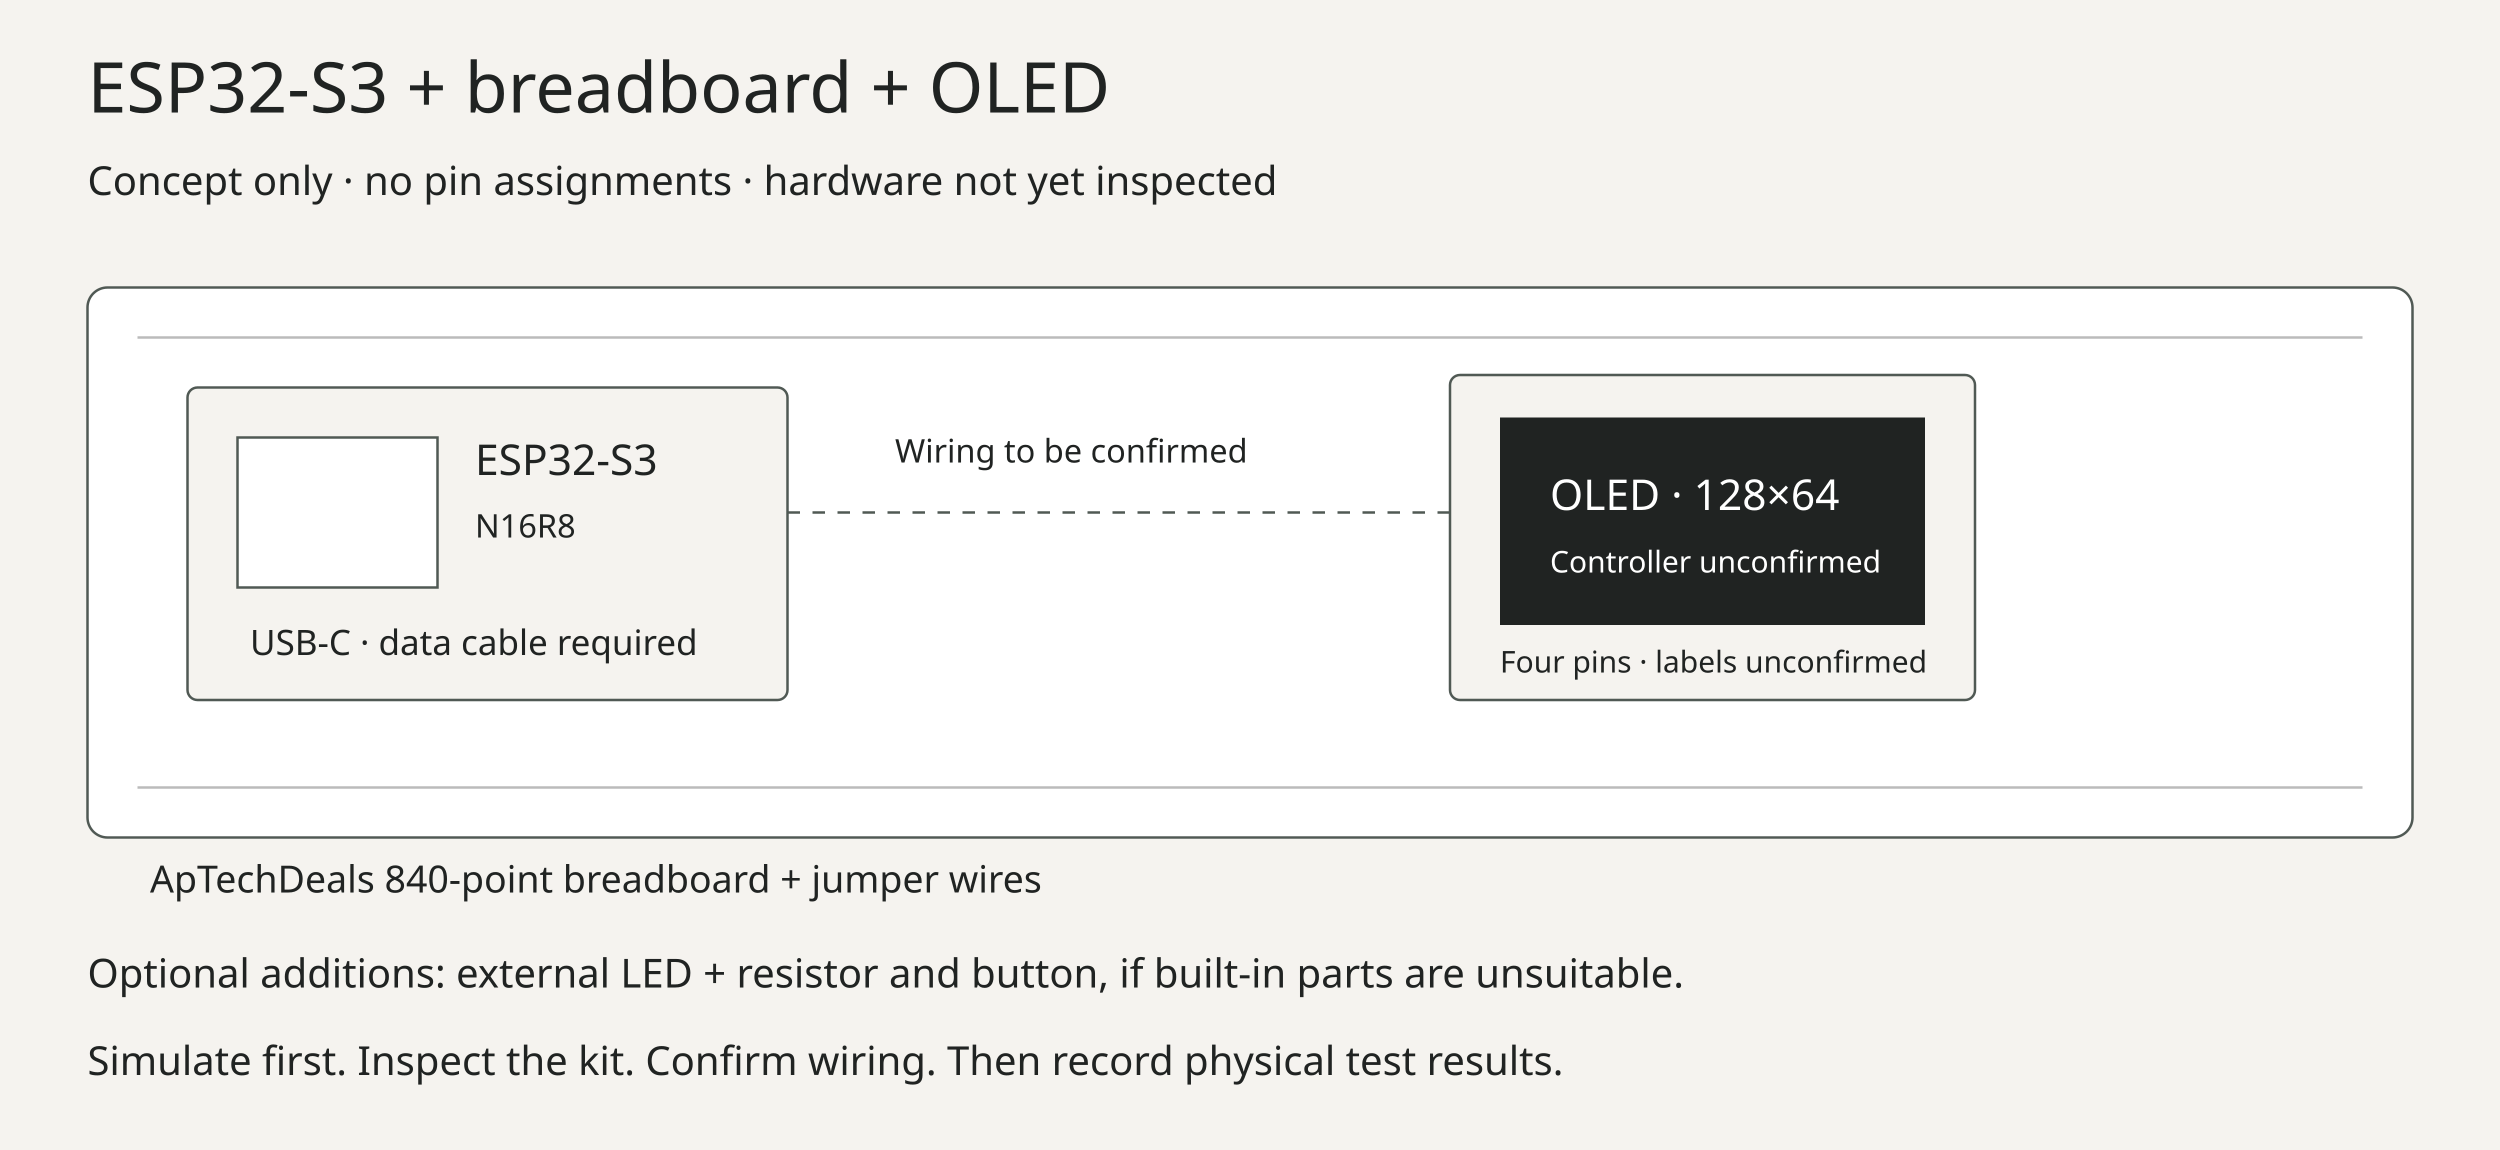
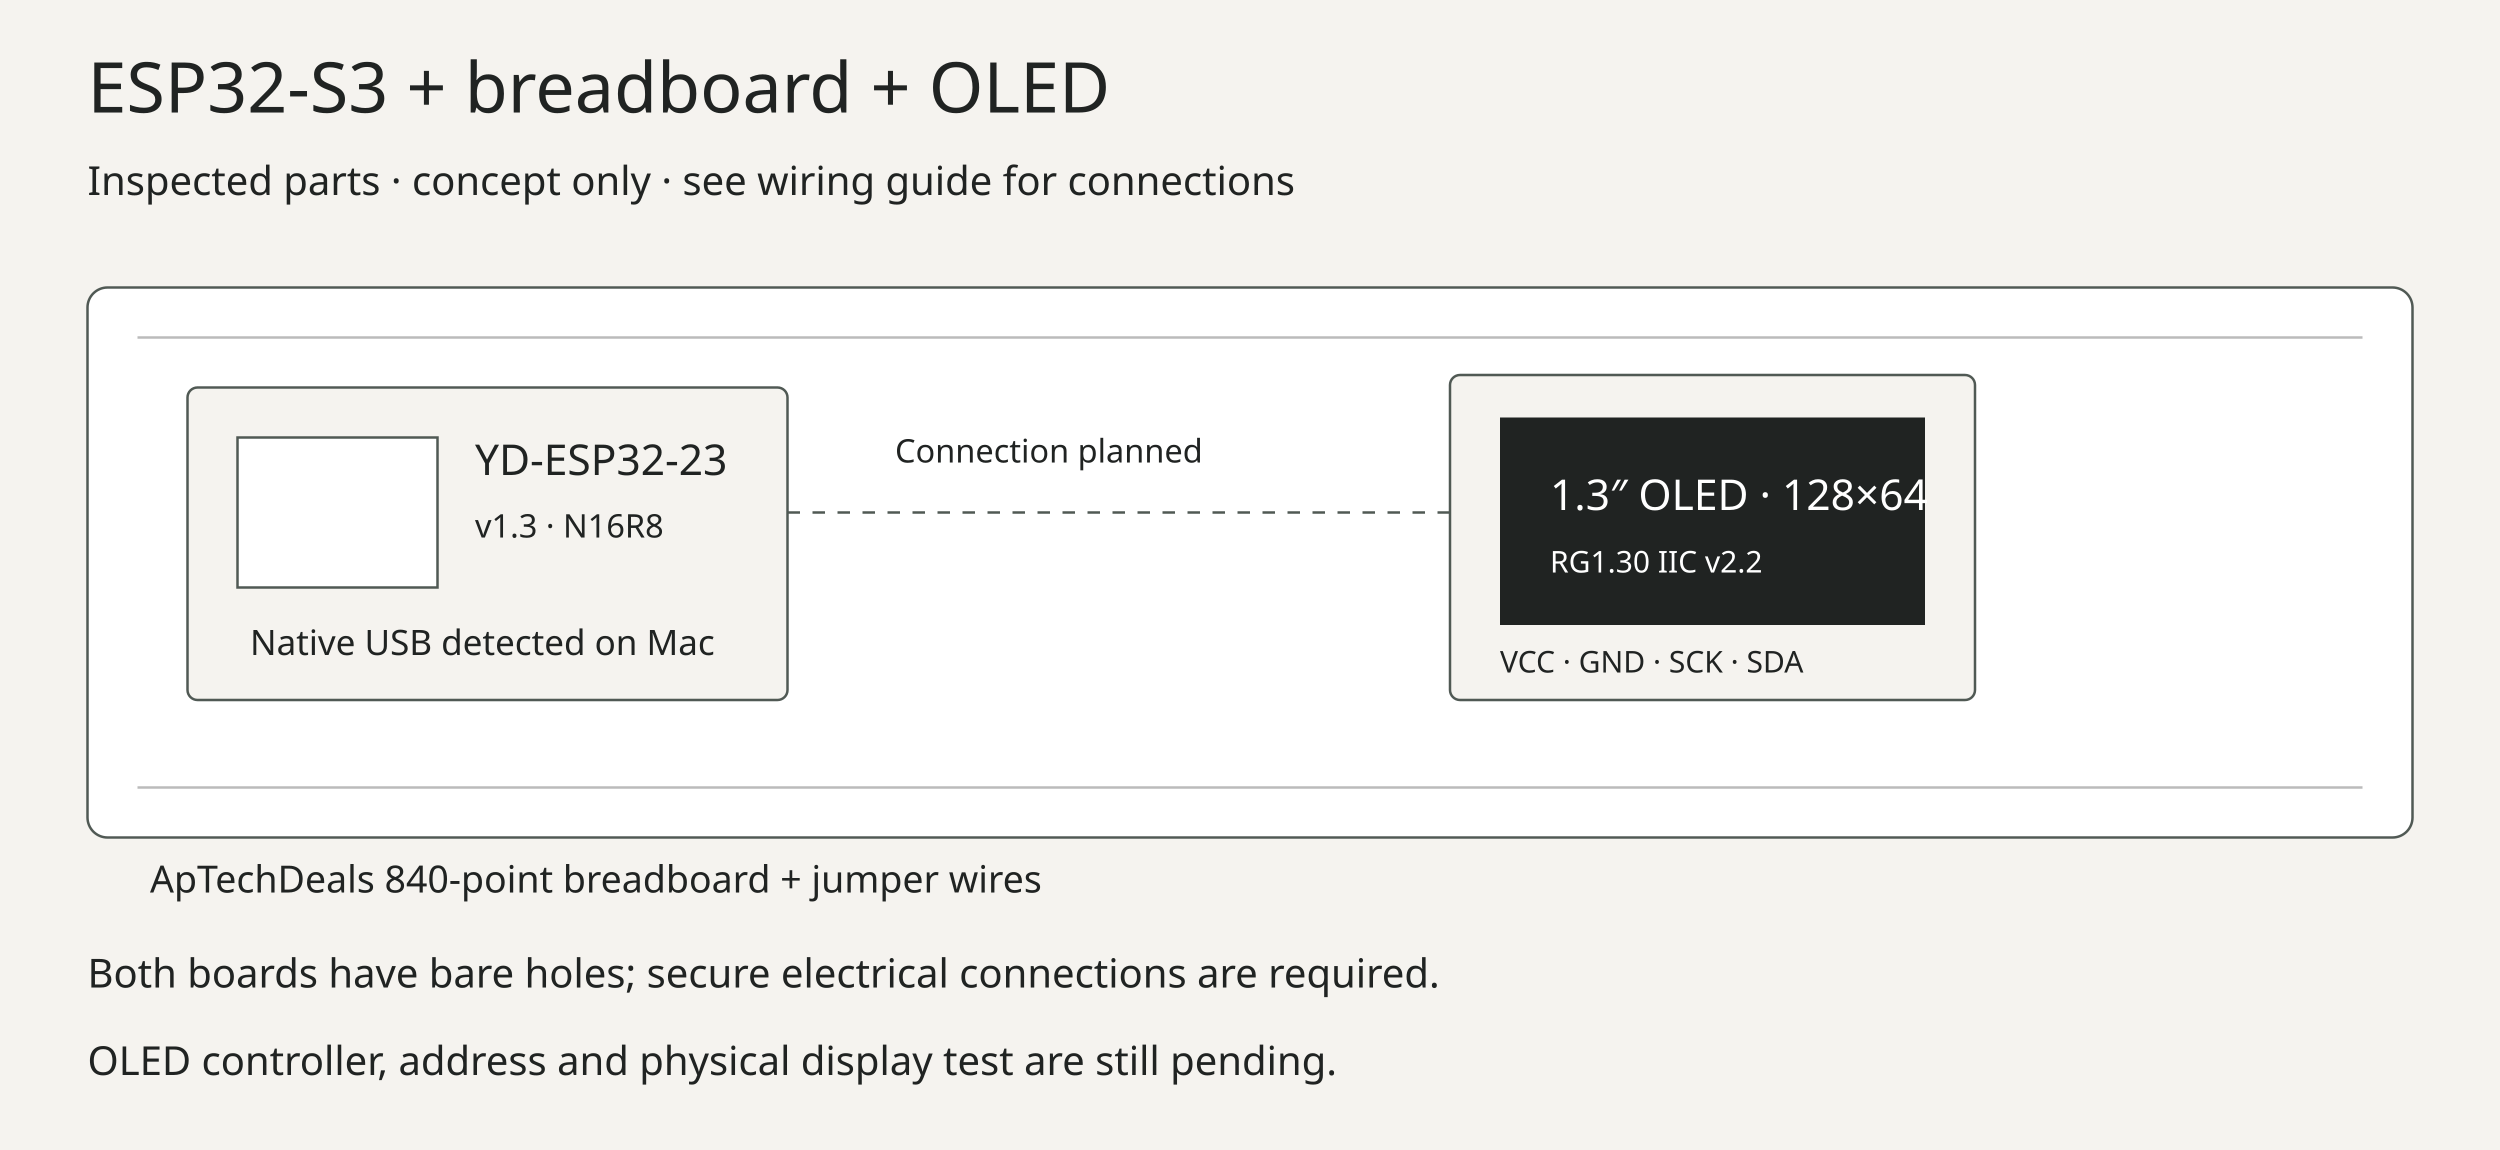
<svg xmlns="http://www.w3.org/2000/svg" viewBox="0 0 1000 460" role="img" aria-labelledby="title desc">
  <rect width="1000" height="460" fill="#f5f3ef" />
  <g font-family="sans-serif" fill="#202322">
    <text x="35" y="45" font-size="28">ESP32-S3 + breadboard + OLED</text>
-     <text x="35" y="78" font-size="16">Concept only · no pin assignments · hardware not yet inspected</text>
+     <text x="35" y="78" font-size="16">Inspected parts · concept only · see wiring guide for connections</text>
    <rect x="35" y="115" width="930" height="220" rx="8" fill="white" stroke="#505954" />
    <path d="M55 135H945M55 315H945" stroke="#bbb" />
    <rect x="75" y="155" width="240" height="125" rx="4" fill="#f5f3ef" stroke="#505954" />
    <rect x="95" y="175" width="80" height="60" fill="white" stroke="#505954" />
-     <text x="190" y="190" font-size="17">ESP32-S3</text>
-     <text x="190" y="215" font-size="13">N16R8</text>
-     <text x="100" y="262" font-size="14">USB-C · data cable required</text>
+     <text x="190" y="190" font-size="17">YD-ESP32-23</text>
+     <text x="190" y="215" font-size="13">v1.3 · N16R8</text>
+     <text x="100" y="262" font-size="14">Native USB detected on Mac</text>
    <path d="M315 205H580" stroke="#505954" stroke-dasharray="5 5" />
-     <text x="358" y="185" font-size="13">Wiring to be confirmed</text>
+     <text x="358" y="185" font-size="13">Connection planned</text>
    <rect x="580" y="150" width="210" height="130" rx="4" fill="#f5f3ef" stroke="#505954" />
    <rect x="600" y="167" width="170" height="83" fill="#202322" />
-     <text x="620" y="204" font-size="17" fill="white">OLED · 128×64</text>
-     <text x="620" y="229" font-size="12" fill="white">Controller unconfirmed</text>
-     <text x="600" y="269" font-size="12">Four pins · labels unconfirmed</text>
+     <text x="620" y="204" font-size="17" fill="white">1.3″ OLED · 128×64</text>
+     <text x="620" y="229" font-size="12" fill="white">RG1.30 IIC v2.2</text>
+     <text x="600" y="269" font-size="12">VCC · GND · SCK · SDA</text>
    <text x="60" y="357" font-size="15">ApTechDeals 840-point breadboard + jumper wires</text>
-     <text x="35" y="395" font-size="16">Optional additions: external LED + resistor and button, if built-in parts are unsuitable.</text>
-     <text x="35" y="430" font-size="16">Simulate first. Inspect the kit. Confirm wiring. Then record physical test results.</text>
+     <text x="35" y="395" font-size="16">Both boards have bare holes; secure electrical connections are required.</text>
+     <text x="35" y="430" font-size="16">OLED controller, address and physical display test are still pending.</text>
  </g>
</svg>
